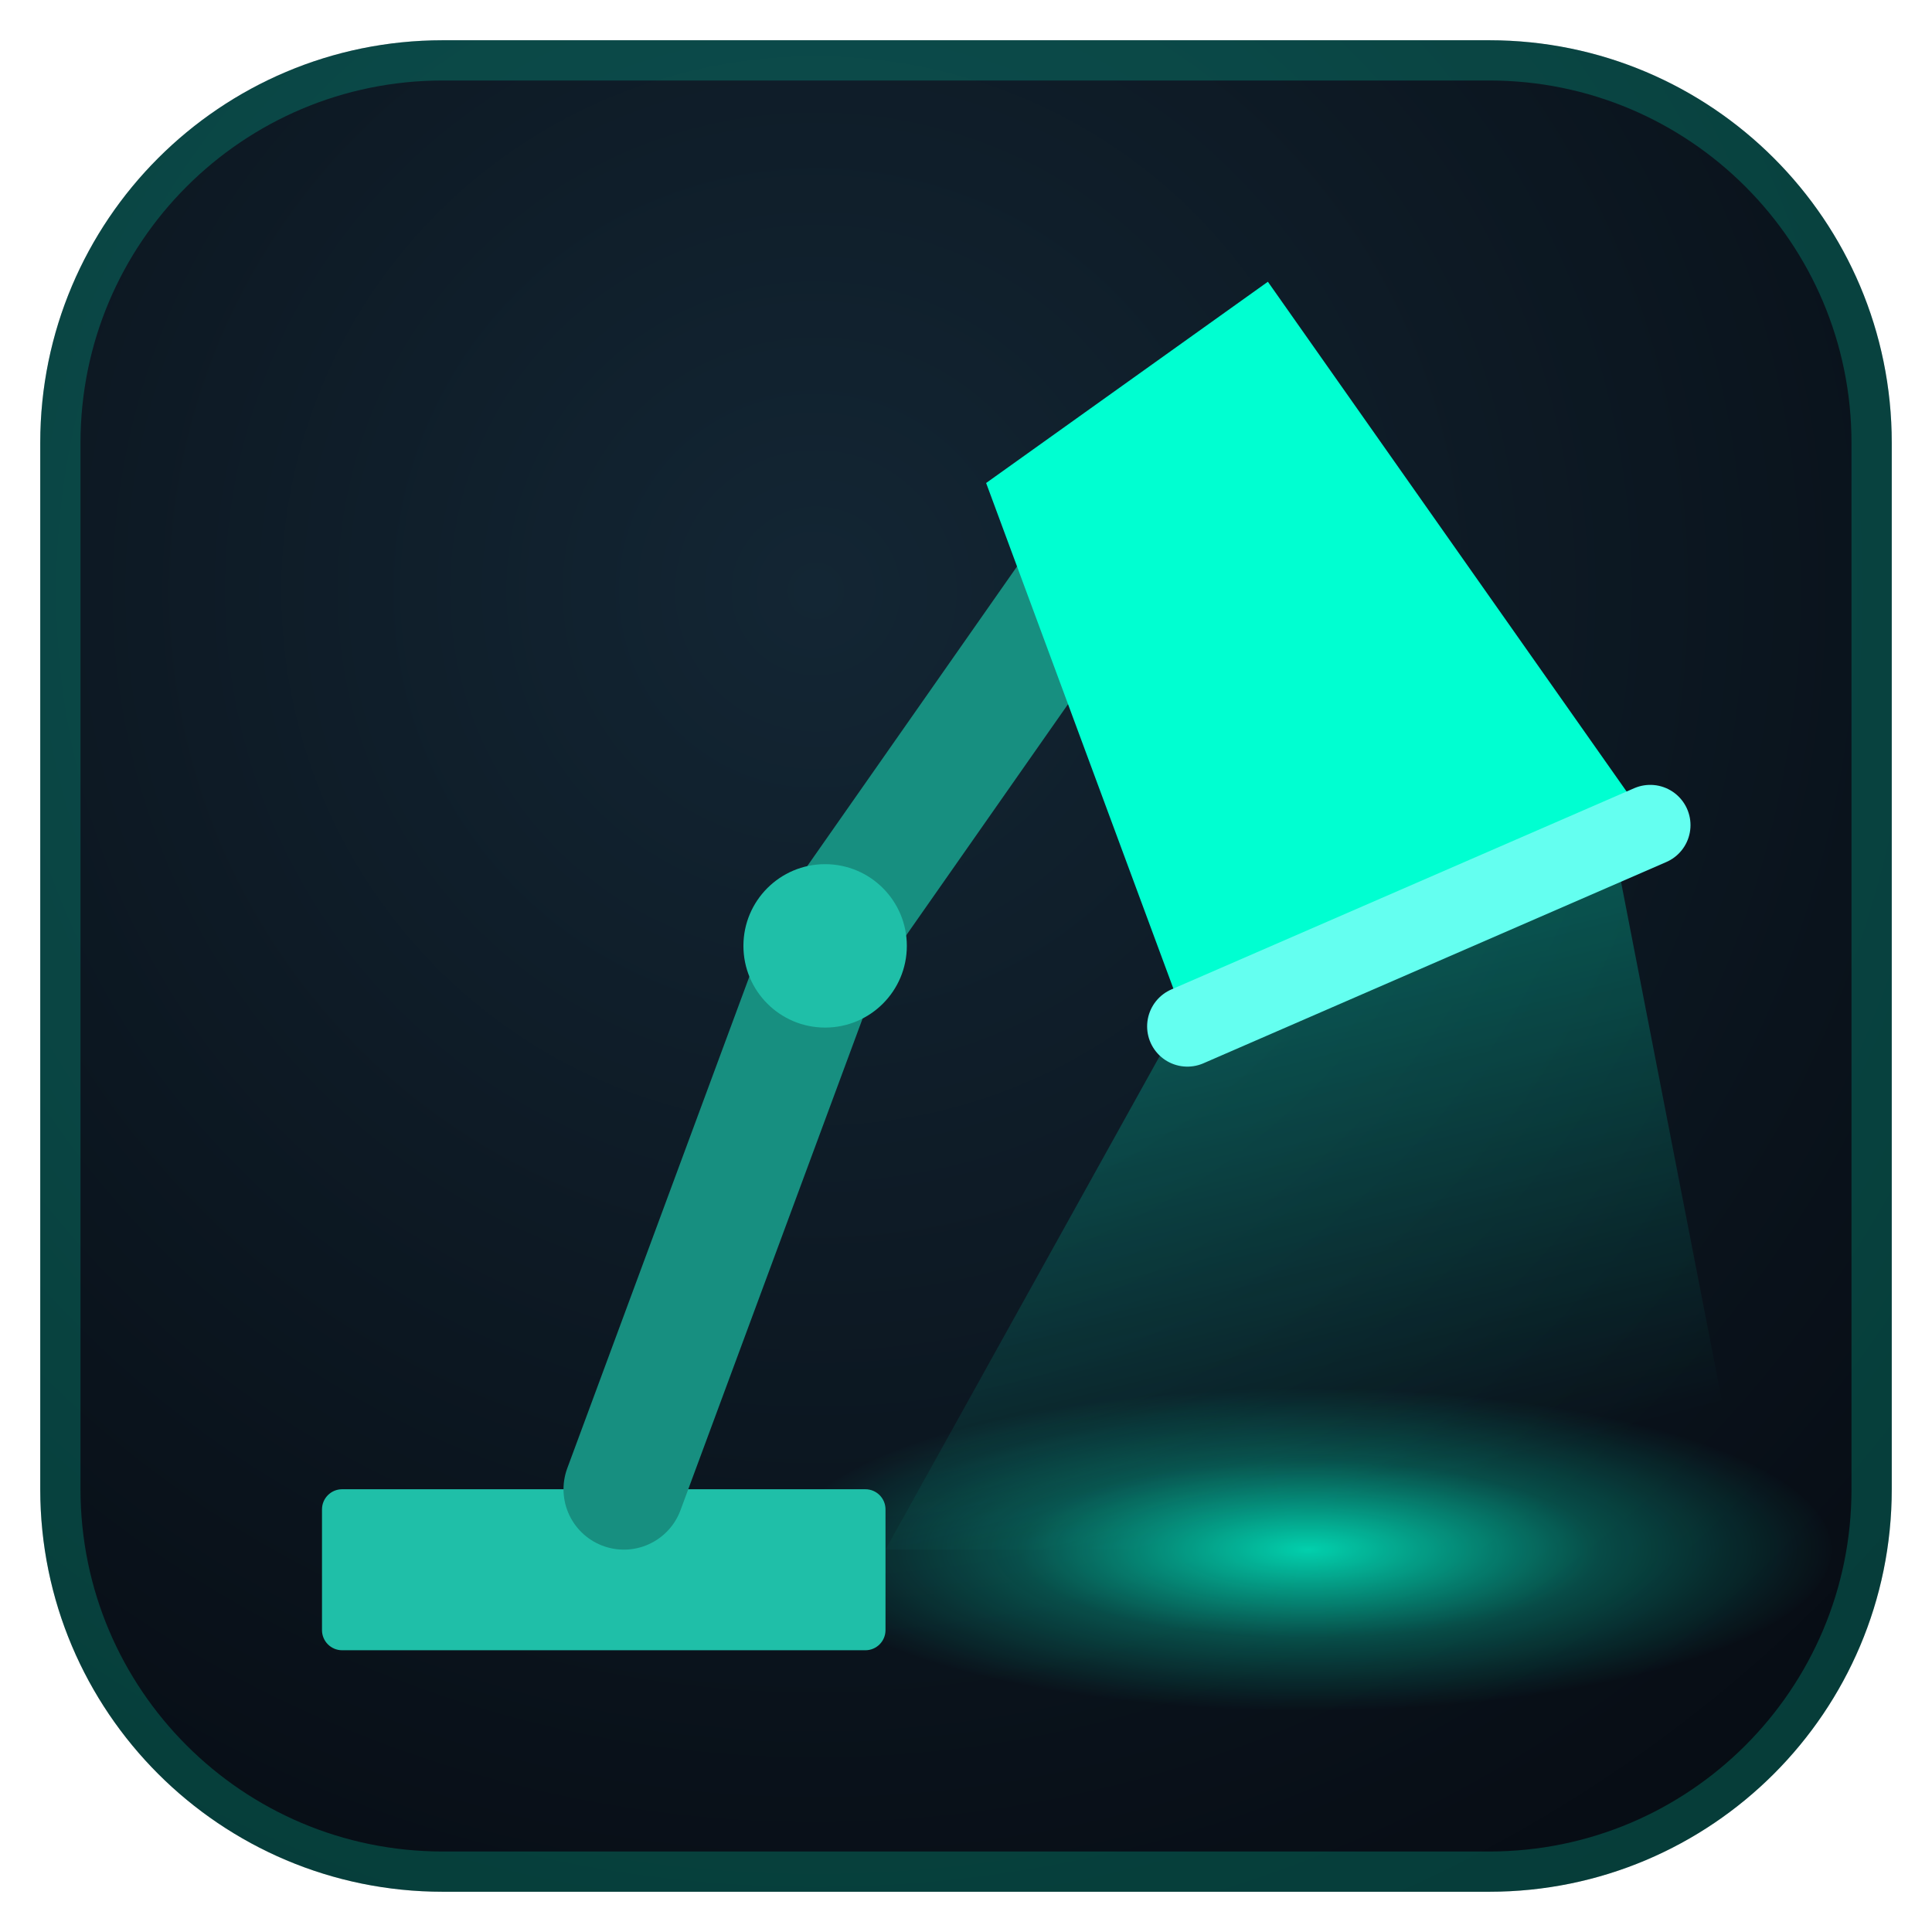
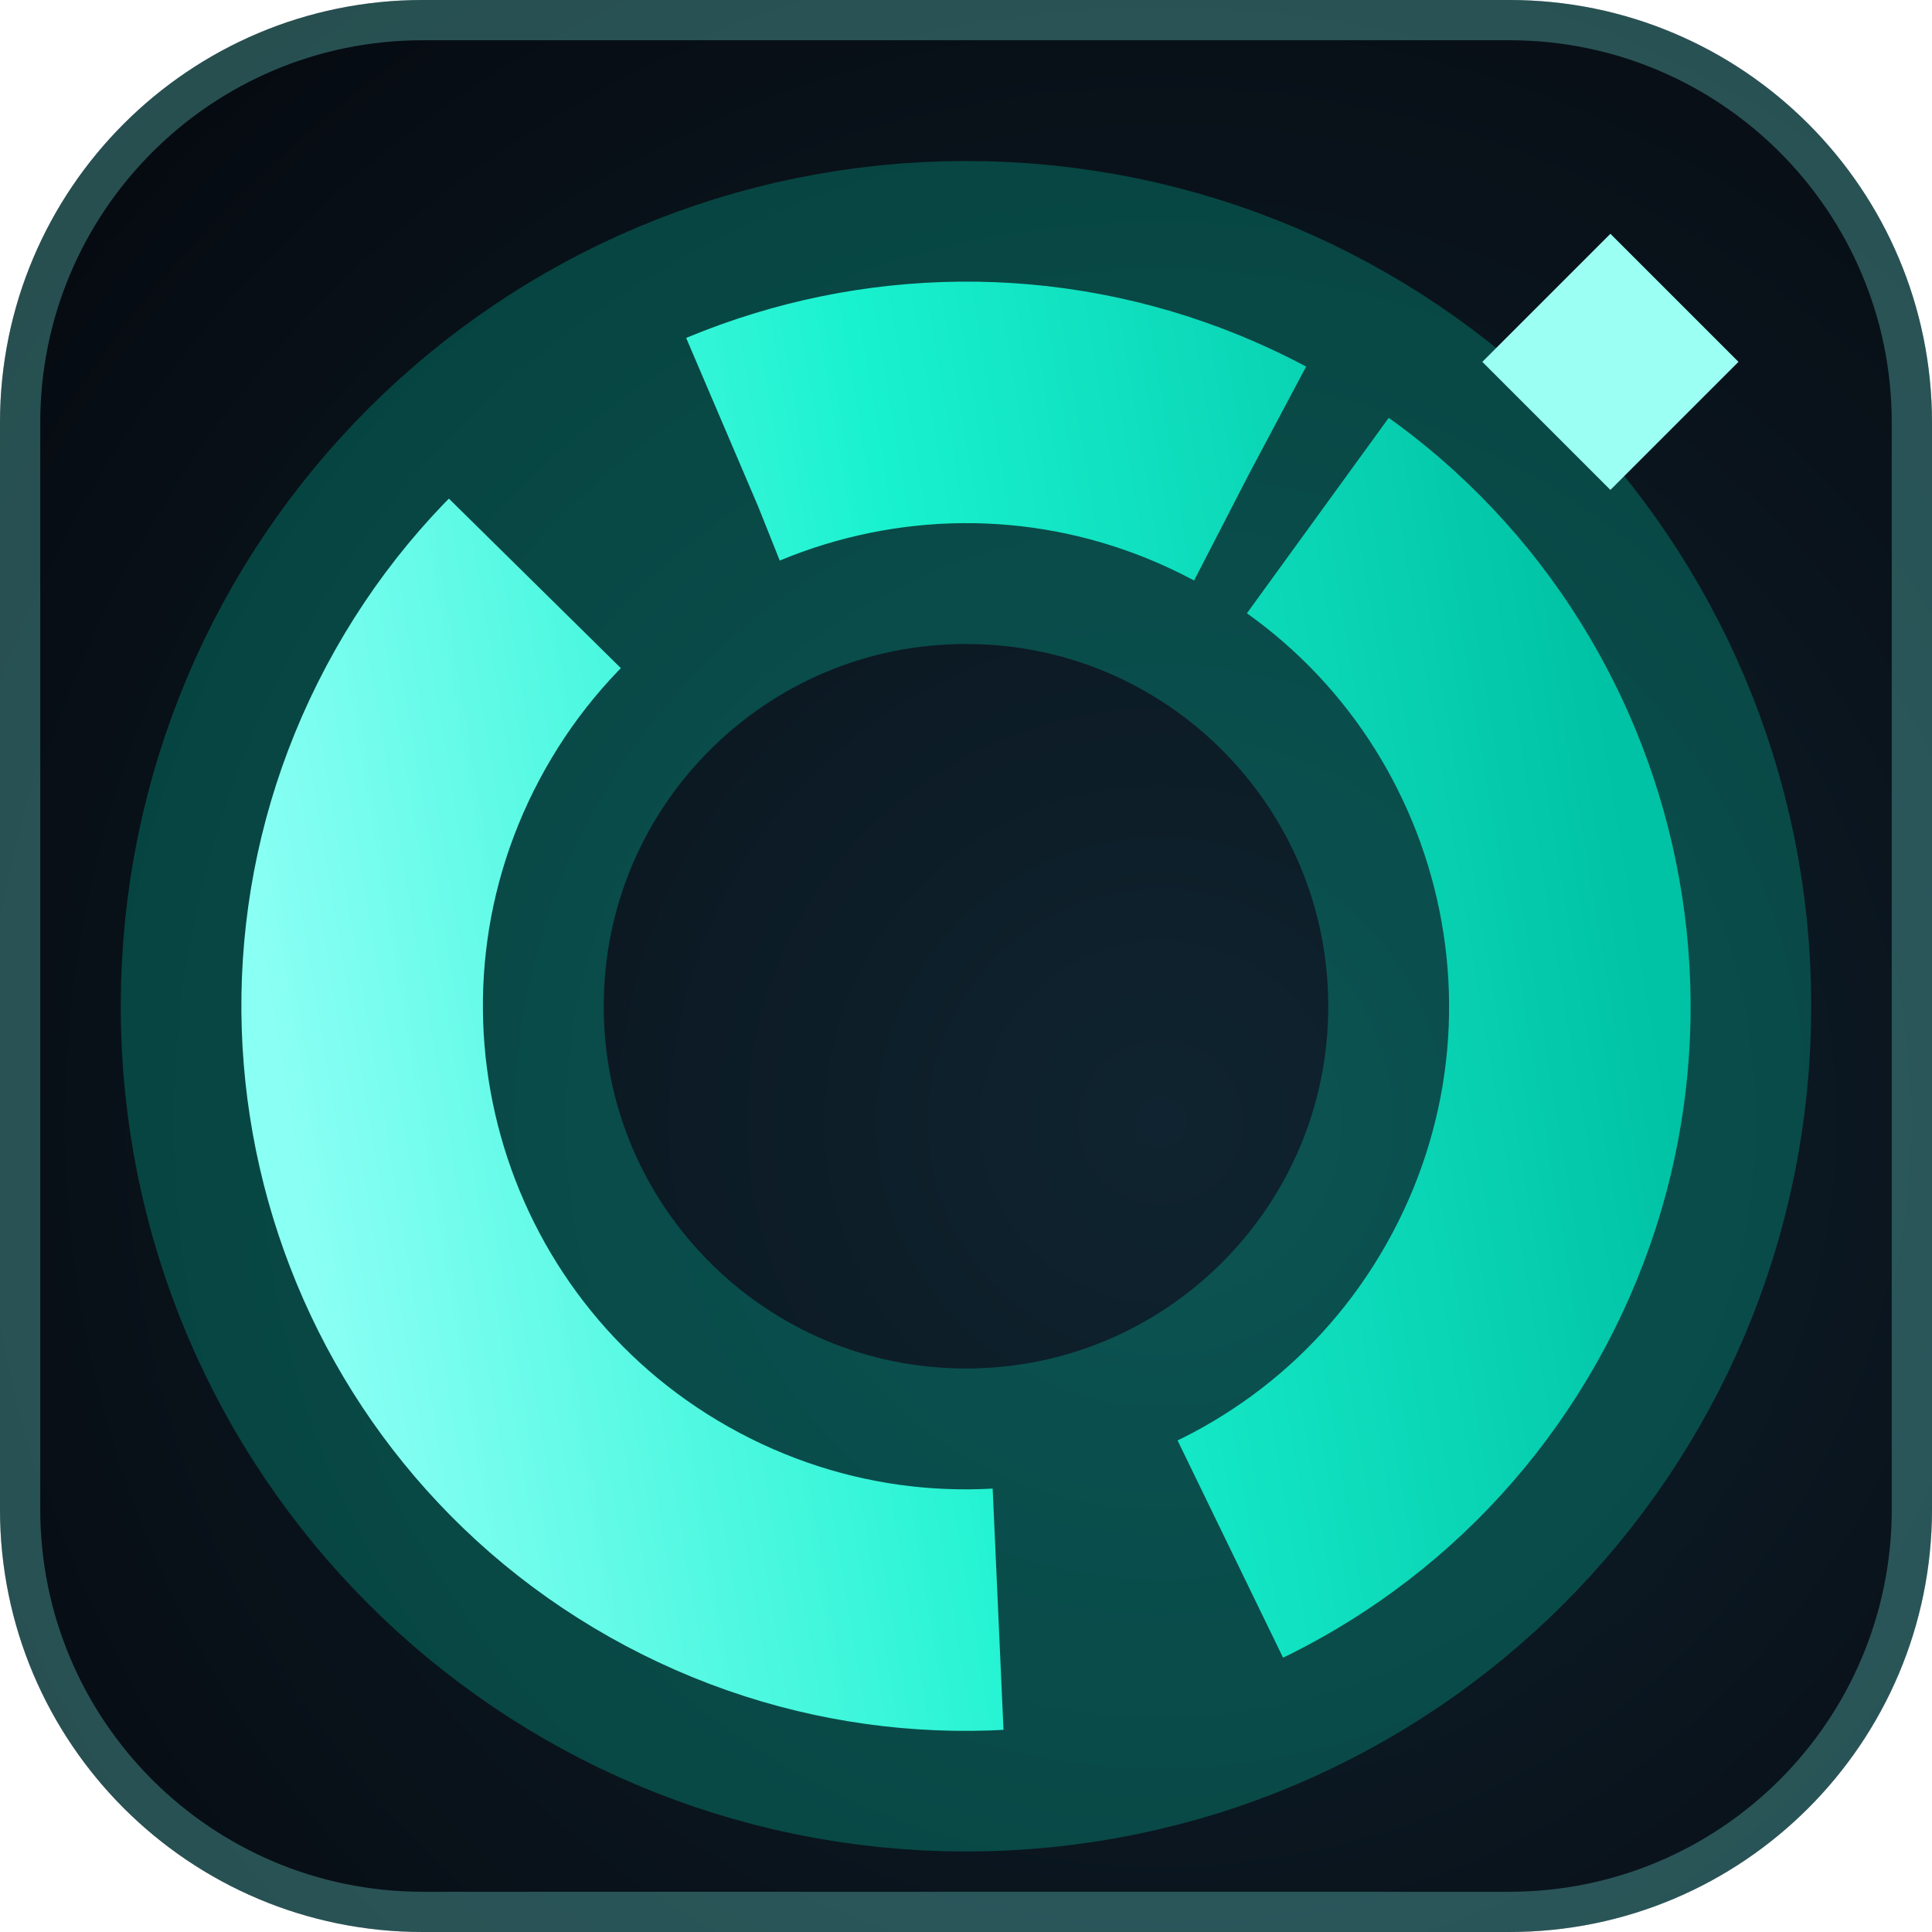
<svg xmlns="http://www.w3.org/2000/svg" width="48" height="48" viewBox="0 0 48 48">
  <defs>
-     <radialGradient id="bg" cx="0.42" cy="0.3" r="0.95">
-       <stop offset="0" stop-color="#132634" />
-       <stop offset="0.6" stop-color="#0a131c" />
-       <stop offset="1" stop-color="#05080f" />
+     <radialGradient id="bg" cx="0.6" cy="0.58" r="0.85">
+       <stop offset="0" stop-color="#0f2430" />
+       <stop offset="0.5" stop-color="#0a141d" />
+       <stop offset="1" stop-color="#04070c" />
    </radialGradient>
-     <radialGradient id="pool" cx="0.5" cy="0.5" r="0.5">
-       <stop offset="0" stop-color="#00FFD1" stop-opacity="0.8" />
-       <stop offset="0.55" stop-color="#00FFD1" stop-opacity="0.25" />
-       <stop offset="1" stop-color="#00FFD1" stop-opacity="0" />
-     </radialGradient>
-     <linearGradient id="beam" x1="0" y1="0" x2="0.3" y2="1">
-       <stop offset="0" stop-color="#00FFD1" stop-opacity="0.5" />
-       <stop offset="1" stop-color="#00FFD1" stop-opacity="0" />
+     <linearGradient id="ring" x1="0.15" y1="0.05" x2="0.85" y2="0.95">
+       <stop offset="0" stop-color="#8AFFF4" />
+       <stop offset="0.5" stop-color="#19F2CF" />
+       <stop offset="1" stop-color="#00C2A4" />
    </linearGradient>
  </defs>
-   <rect x="1" y="1" width="46" height="46" rx="10" fill="url(#bg)" />
-   <rect x="1.5" y="1.5" width="45" height="45" rx="9.5" fill="none" stroke="#00FFD1" stroke-opacity="0.2" stroke-width="1" />
-   <ellipse cx="32.5" cy="38.5" rx="13" ry="4" fill="url(#pool)" />
-   <polygon points="29.5,25 40,20.5 43.5,38.5 22,38.5" fill="url(#beam)" opacity="0.75" />
-   <rect x="8" y="37" width="14" height="4" rx="0.5" fill="#1fbfa8" />
-   <polyline points="15.5,37 20.5,23.5 27.5,13.5" fill="none" stroke="#178f80" stroke-width="3" stroke-linejoin="round" stroke-linecap="round" />
-   <circle cx="20.5" cy="23.5" r="2.03" fill="#1fbfa8" />
-   <polygon points="24.5,12 31.5,7 41,20.5 29.5,25.5" fill="#00FFD1" />
-   <line x1="29.5" y1="25.5" x2="41" y2="20.5" stroke="#64FFF0" stroke-width="2" stroke-linecap="round" />
+   <rect x="0" y="0" width="48" height="48" rx="10.5" fill="url(#bg)" />
+   <rect x="0.5" y="0.5" width="47" height="47" rx="10" fill="none" stroke="#7DFFF2" stroke-opacity="0.28" stroke-width="1" />
+   <circle cx="24" cy="25" r="15" fill="none" stroke="#00FFD1" stroke-opacity="0.22" stroke-width="12" />
+   <circle cx="24" cy="25" r="15" fill="none" stroke="url(#ring)" stroke-width="6" stroke-linecap="butt" pathLength="100" stroke-dasharray="31 6 36 6 15 6" stroke-dashoffset="-2" transform="rotate(-62 24 25)" />
+   <rect x="37.76" y="6.74" width="4.5" height="4.5" fill="#9BFFF4" transform="rotate(45 40.01 8.99)" />
</svg>
